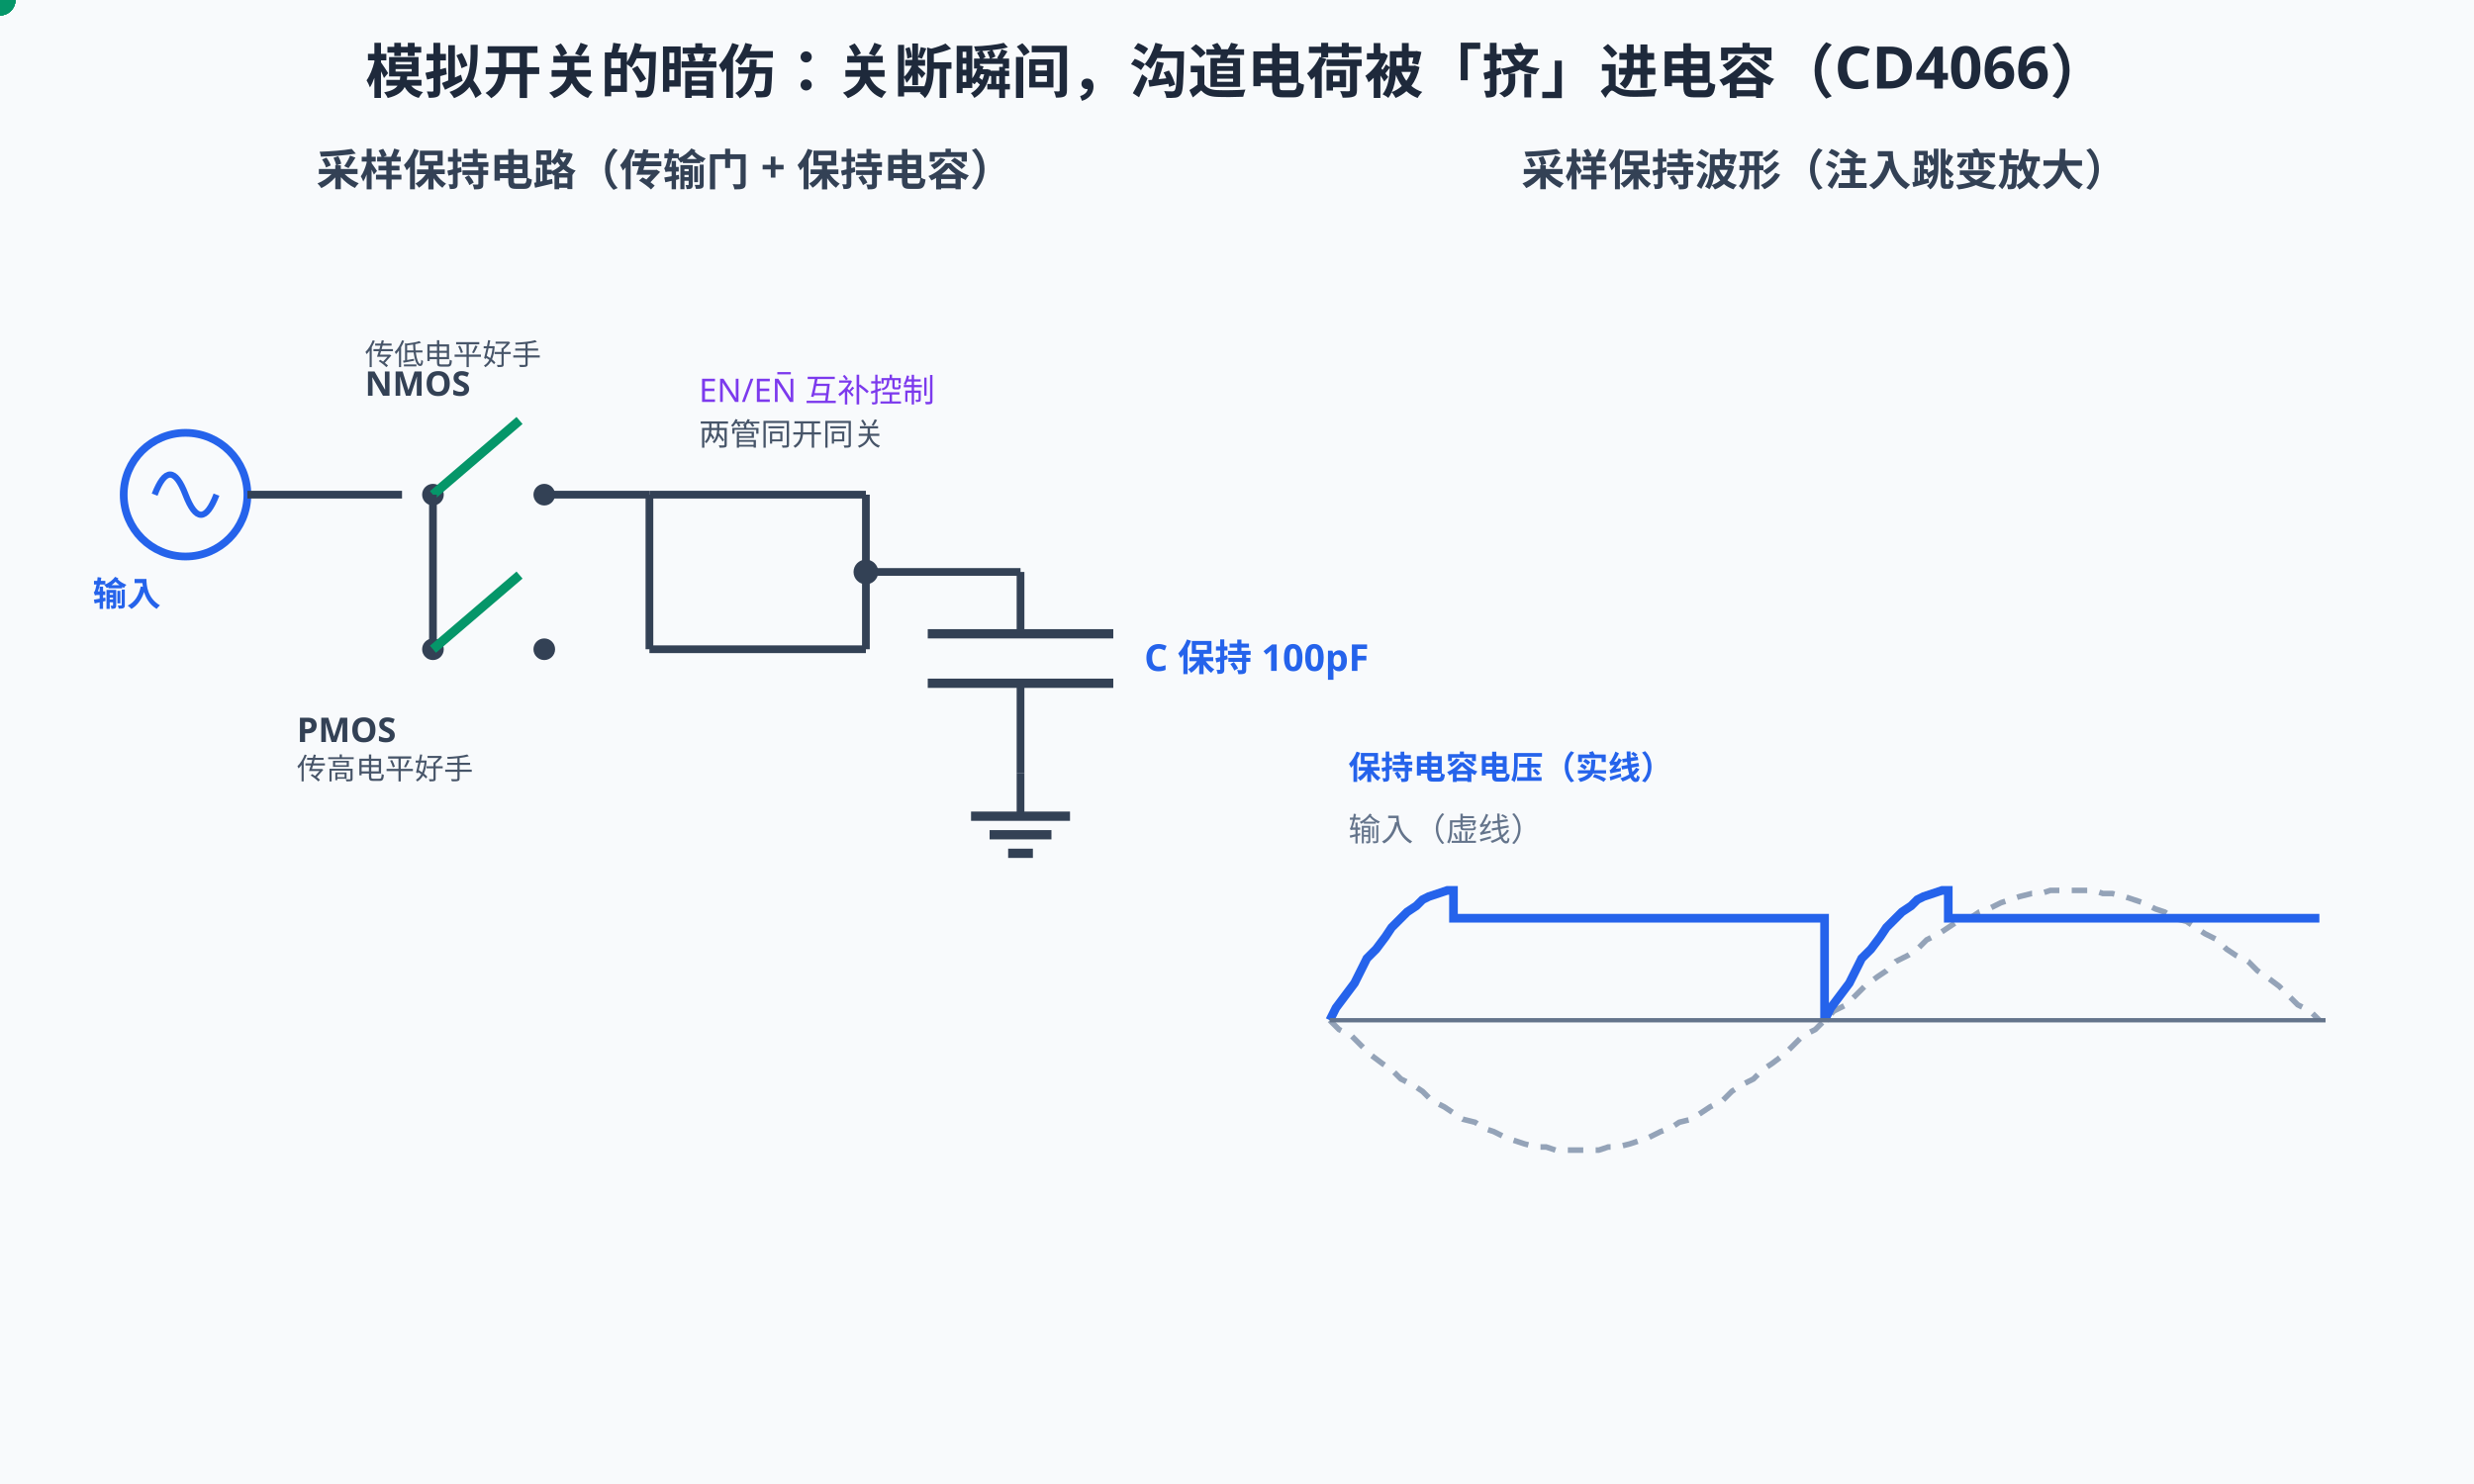
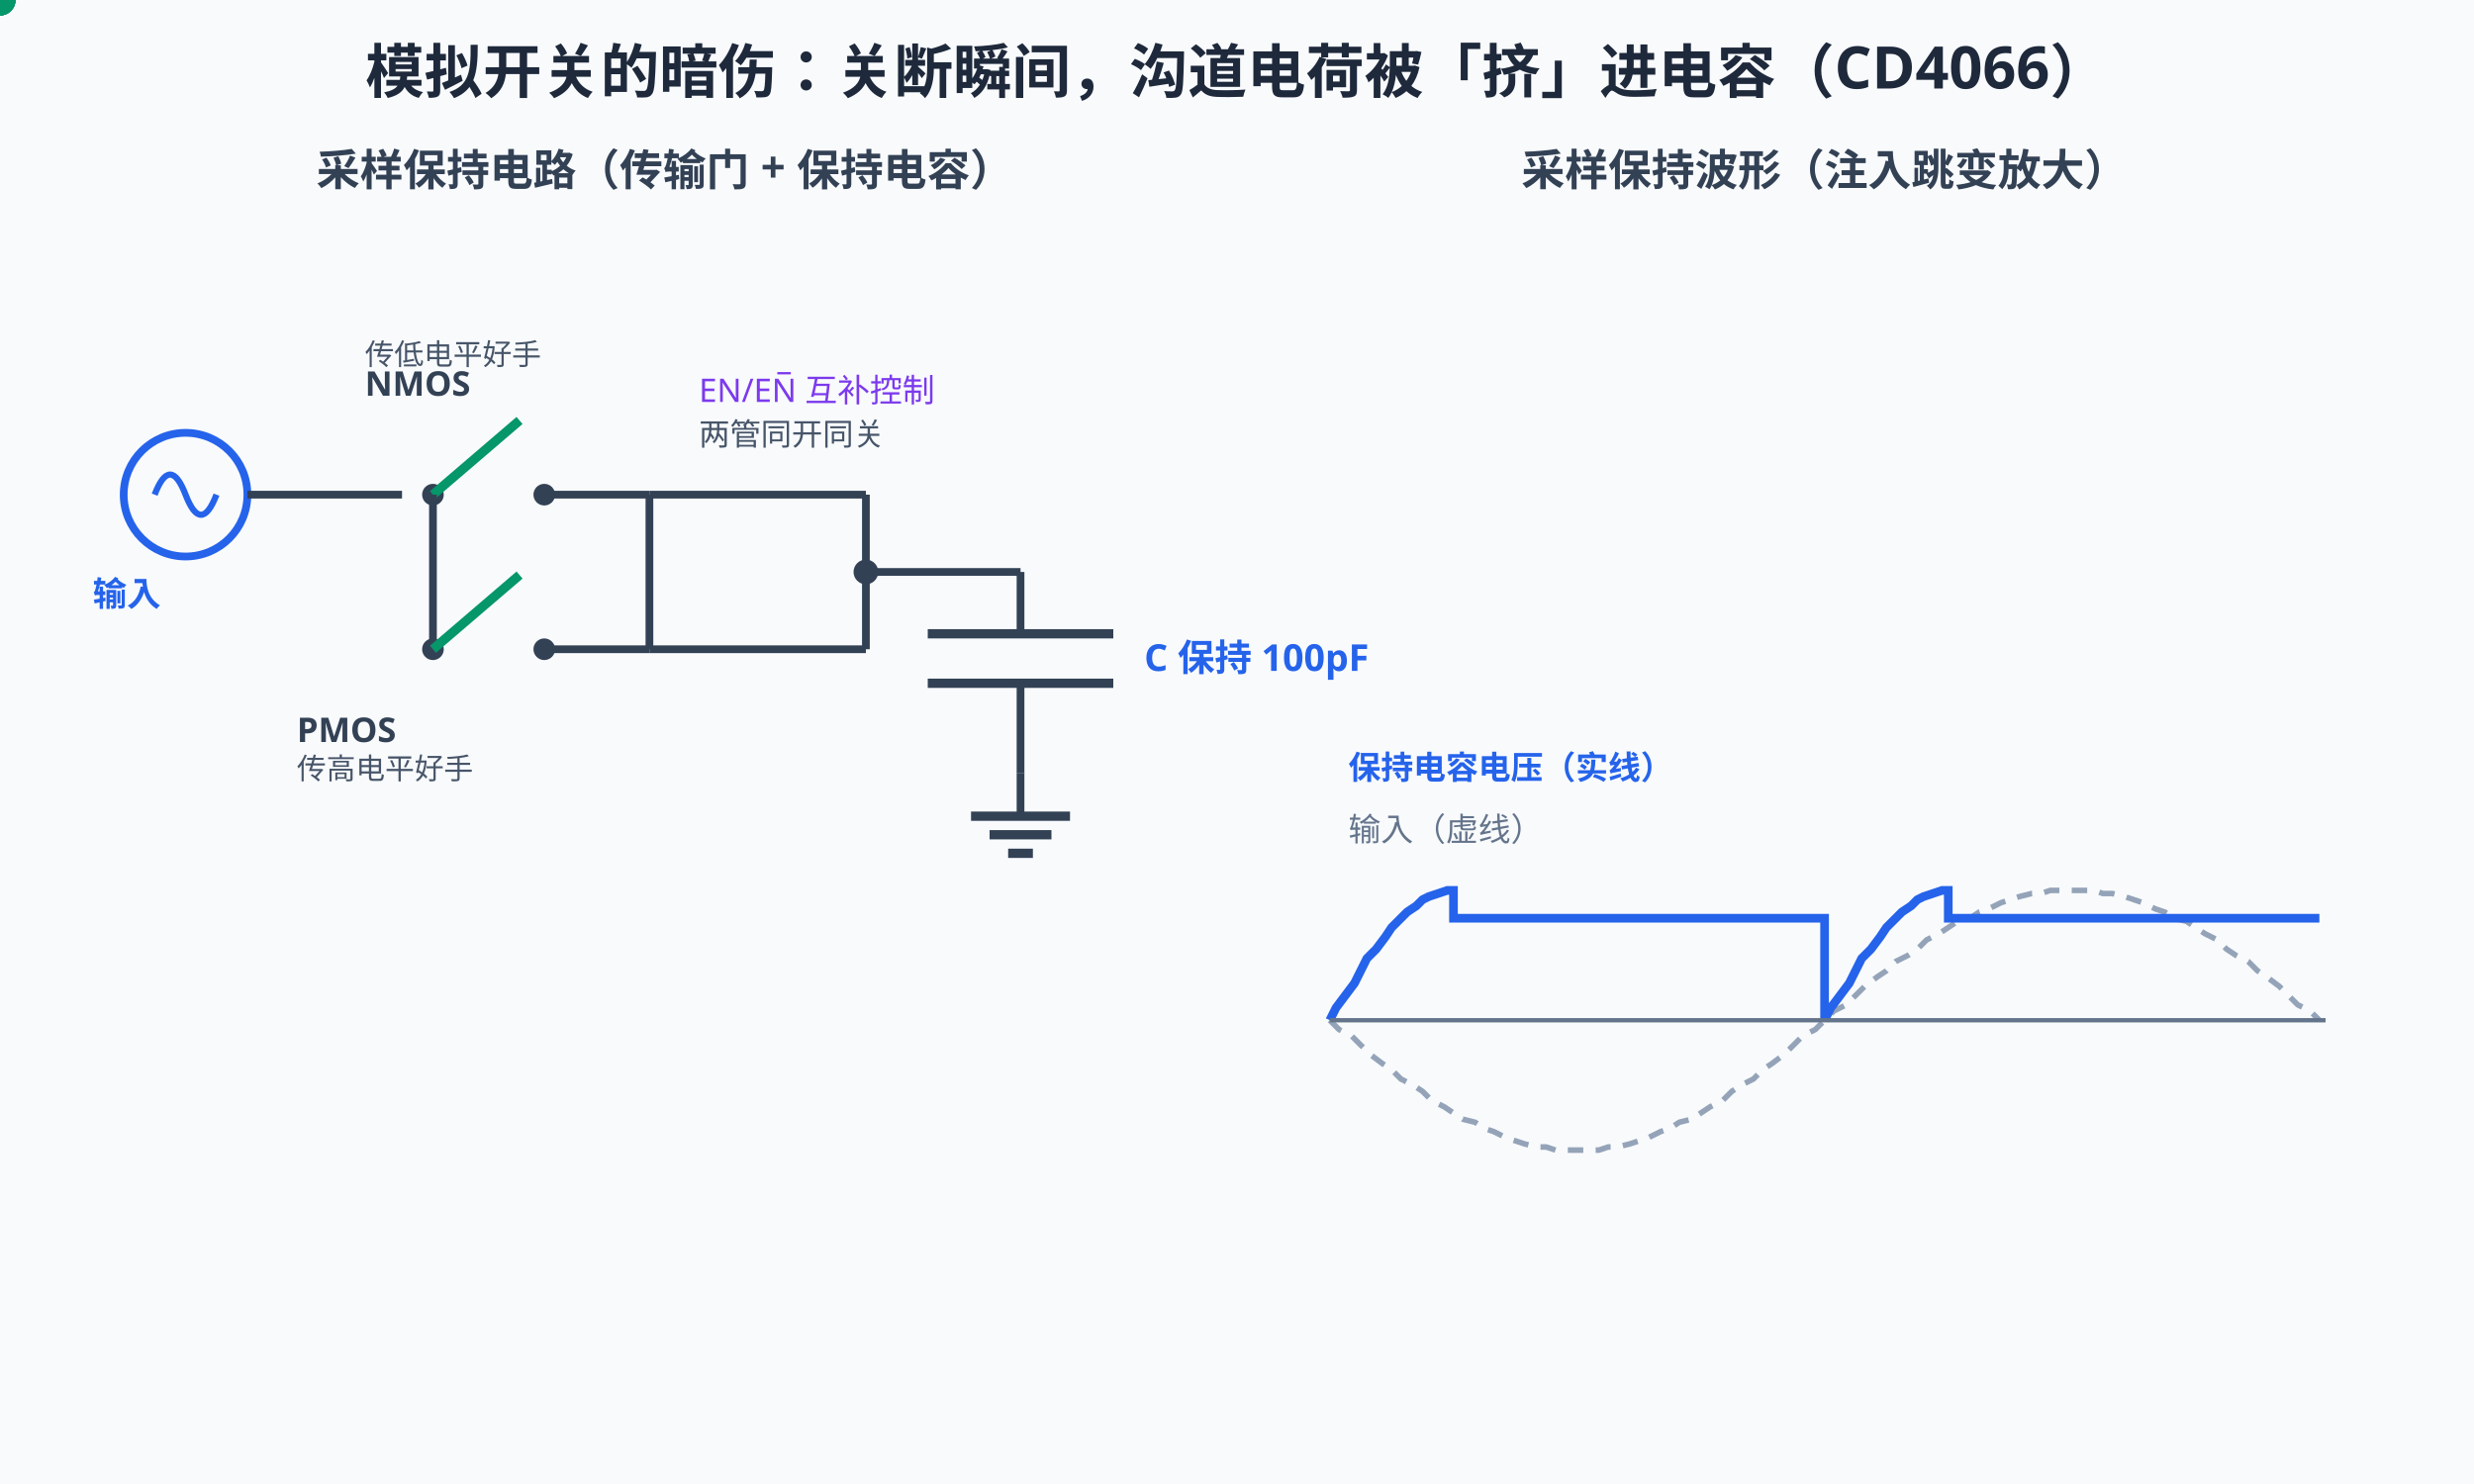
<svg xmlns="http://www.w3.org/2000/svg" width="800" height="480" viewBox="0 0 800 480">
  <rect width="800" height="480" fill="#f8fafc" />
  <style>
text{font-family:"Segoe UI","Microsoft YaHei",sans-serif;}
@media (prefers-color-scheme: dark){
rect[fill="#f8fafc"]{fill:#0f172a}
[fill="#1e293b"]{fill:#f1f5f9}[stroke="#1e293b"]{stroke:#f1f5f9}
[fill="#334155"]{fill:#e2e8f0}[stroke="#334155"]{stroke:#e2e8f0}
[fill="#475569"]{fill:#cbd5e1}[stroke="#475569"]{stroke:#cbd5e1}
[fill="#64748b"]{fill:#94a3b8}[stroke="#64748b"]{stroke:#94a3b8}
[fill="#dbeafe"]{fill:#1e3a8a}[fill="#eff6ff"]{fill:#172554}
[fill="#1d4ed8"]{fill:#60a5fa}[fill="#2563eb"]{fill:#60a5fa}[fill="#3b82f6"]{fill:#60a5fa}
[fill="#ecfdf5"]{fill:#022c22}[fill="#059669"]{fill:#34d399}[fill="#065f46"]{fill:#6ee7b7}[fill="#10b981"]{fill:#34d399}
[fill="#fffbeb"]{fill:#451a03}[fill="#b45309"]{fill:#fcd34d}[fill="#92400e"]{fill:#fcd34d}[fill="#f59e0b"]{fill:#fbbf24}
[fill="#fef2f2"]{fill:#450a0a}[fill="#dc2626"]{fill:#f87171}[fill="#991b1b"]{fill:#fca5a5}
[fill="#cbd5e1"]{fill:#334155}[stroke="#cbd5e1"]{stroke:#475569}
[fill="#ffffff"]{fill:#0f172a}[fill="#94a3b8"]{fill:#64748b}[stroke="#94a3b8"]{stroke:#64748b}
[fill="#7c3aed"]{fill:#a78bfa}[stroke="#7c3aed"]{stroke:#a78bfa}
}
</style>
  <text x="400" y="30" text-anchor="middle" font-size="19" font-weight="bold" fill="#1e293b">模拟开关的暗伤：关断瞬间，沟道电荷被「挤」进电容（CD4066）</text>
  <text x="215" y="60" text-anchor="middle" font-size="14" font-weight="bold" fill="#334155">采样保持电路（传输门 + 保持电容）</text>
  <circle cx="60" cy="160" r="20" fill="none" stroke="#2563eb" stroke-width="2.5" />
  <path d="M50,160 q5,-13 10,0 q5,13 10,0" fill="none" stroke="#2563eb" stroke-width="2" />
  <text x="30" y="196" font-size="11" font-weight="bold" fill="#2563eb">输入</text>
  <line x1="80" y1="160" x2="130" y2="160" stroke="#334155" stroke-width="2.5" />
  <circle cx="140" cy="160" r="3.5" fill="#334155" />
  <line x1="140" y1="160" x2="168" y2="136" stroke="#059669" stroke-width="3">
    <animate attributeName="opacity" values="1;1;0;0" keyTimes="0;0.6;0.64;1" dur="6s" repeatCount="indefinite" />
  </line>
  <circle cx="176" cy="160" r="3.5" fill="#334155" />
  <text x="118" y="128" font-size="11" font-weight="bold" fill="#334155">NMOS</text>
  <text x="118" y="118" font-size="9.5" fill="#475569">传低电平好手</text>
  <line x1="176" y1="160" x2="210" y2="160" stroke="#334155" stroke-width="2.5" />
  <line x1="140" y1="160" x2="140" y2="210" stroke="#334155" stroke-width="2.5" />
  <line x1="210" y1="160" x2="210" y2="210" stroke="#334155" stroke-width="2.5" />
  <circle cx="140" cy="210" r="3.5" fill="#334155" />
  <line x1="140" y1="210" x2="168" y2="186" stroke="#059669" stroke-width="3">
    <animate attributeName="opacity" values="1;1;0;0" keyTimes="0;0.6;0.64;1" dur="6s" repeatCount="indefinite" />
  </line>
  <circle cx="176" cy="210" r="3.5" fill="#334155" />
+   <line x1="176" y1="210" x2="210" y2="210" stroke="#334155" stroke-width="2.5" />
  <text x="96" y="240" font-size="11" font-weight="bold" fill="#334155">PMOS</text>
  <text x="96" y="252" font-size="9.5" fill="#475569">传高电平好手</text>
  <text x="226" y="130" font-size="10.5" fill="#7c3aed">EN/EN̅ 互补控制</text>
  <text x="226" y="144" font-size="10" fill="#475569">两管同开同关</text>
  <line x1="210" y1="160" x2="280" y2="160" stroke="#334155" stroke-width="2.5" />
  <line x1="210" y1="210" x2="280" y2="210" stroke="#334155" stroke-width="2.5" />
  <line x1="280" y1="160" x2="280" y2="210" stroke="#334155" stroke-width="2.5" />
  <circle cx="280" cy="185" r="4" fill="#334155" />
  <line x1="280" y1="185" x2="330" y2="185" stroke="#334155" stroke-width="2.5" />
  <line x1="330" y1="185" x2="330" y2="205" stroke="#334155" stroke-width="2.5" />
  <line x1="300" y1="205" x2="360" y2="205" stroke="#334155" stroke-width="3" />
  <line x1="300" y1="221" x2="360" y2="221" stroke="#334155" stroke-width="3" />
  <line x1="330" y1="221" x2="330" y2="250" stroke="#334155" stroke-width="2.5" />
  <line x1="330" y1="250" x2="330" y2="264" stroke="#334155" stroke-width="2.5" />
  <line x1="314" y1="264" x2="346" y2="264" stroke="#334155" stroke-width="3" />
  <line x1="320" y1="270" x2="340" y2="270" stroke="#334155" stroke-width="3" />
  <line x1="326" y1="276" x2="334" y2="276" stroke="#334155" stroke-width="3" />
  <text x="370" y="217" font-size="12" font-weight="bold" fill="#2563eb">C 保持 100pF</text>
  <g fill="#f59e0b" opacity="0">
    <animate attributeName="opacity" values="0;0;1;1;0;0" keyTimes="0;0.3;0.36;0.6;0.66;1" dur="6s" repeatCount="indefinite" />
    <circle cx="150" cy="172" r="2.6" />
    <circle cx="158" cy="168" r="2.6" />
    <circle cx="163" cy="174" r="2.6" />
    <circle cx="152" cy="222" r="2.6" />
    <circle cx="160" cy="218" r="2.6" />
    <circle cx="165" cy="224" r="2.6" />
  </g>
  <g opacity="0">
    <animate attributeName="opacity" values="0;0;1;1;0;0" keyTimes="0;0.62;0.66;0.9;0.94;1" dur="6s" repeatCount="indefinite" />
    <circle r="4.5" fill="#f59e0b">
      <animateMotion dur="1.6s" begin="-0.50s" repeatCount="indefinite" path="M170,166 H272 V181 H324" />
    </circle>
    <circle r="4.5" fill="#f59e0b">
      <animateMotion dur="1.6s" begin="-0.10s" repeatCount="indefinite" path="M170,166 H272 V181 H324" />
    </circle>
    <circle r="4.5" fill="#f59e0b">
      <animateMotion dur="1.6s" begin="0.30s" repeatCount="indefinite" path="M170,166 H272 V181 H324" />
    </circle>
    <circle r="4.5" fill="#f59e0b">
      <animateMotion dur="1.6s" begin="0.70s" repeatCount="indefinite" path="M170,166 H272 V181 H324" />
    </circle>
    <circle r="4.5" fill="#f59e0b">
      <animateMotion dur="1.6s" begin="-0.50s" repeatCount="indefinite" path="M170,214 H272 V189 H324" />
    </circle>
    <circle r="4.5" fill="#f59e0b">
      <animateMotion dur="1.6s" begin="-0.10s" repeatCount="indefinite" path="M170,214 H272 V189 H324" />
    </circle>
    <circle r="4.5" fill="#f59e0b">
      <animateMotion dur="1.6s" begin="0.30s" repeatCount="indefinite" path="M170,214 H272 V189 H324" />
    </circle>
    <circle r="4.5" fill="#f59e0b">
      <animateMotion dur="1.6s" begin="0.70s" repeatCount="indefinite" path="M170,214 H272 V189 H324" />
    </circle>
  </g>
  <text x="150" y="285" font-size="11.5" font-weight="bold" fill="#b45309" opacity="0">关断瞬间：沟道电子「无家可归」，被挤进 C！
<animate attributeName="opacity" values="0;0;1;1;0;0" keyTimes="0;0.64;0.68;0.9;0.94;1" dur="6s" repeatCount="indefinite" />
  </text>
  <g>
    <animate attributeName="opacity" values="1;1;0;0" keyTimes="0;0.58;0.62;1" dur="6s" repeatCount="indefinite" />
    <circle r="5" fill="#059669">
      <animateMotion dur="3.6s" begin="-0.50s" repeatCount="indefinite" path="M84,156 H126 M184,156 H272 V181 H324" />
    </circle>
    <circle r="5" fill="#059669">
      <animateMotion dur="3.6s" begin="0.10s" repeatCount="indefinite" path="M84,156 H126 M184,156 H272 V181 H324" />
    </circle>
    <circle r="5" fill="#059669">
      <animateMotion dur="3.6s" begin="0.70s" repeatCount="indefinite" path="M84,156 H126 M184,156 H272 V181 H324" />
    </circle>
    <circle r="5" fill="#059669">
      <animateMotion dur="3.6s" begin="1.30s" repeatCount="indefinite" path="M84,156 H126 M184,156 H272 V181 H324" />
    </circle>
    <circle r="5" fill="#059669">
      <animateMotion dur="3.6s" begin="1.90s" repeatCount="indefinite" path="M84,156 H126 M184,156 H272 V181 H324" />
    </circle>
    <circle r="5" fill="#059669">
      <animateMotion dur="3.6s" begin="2.50s" repeatCount="indefinite" path="M84,156 H126 M184,156 H272 V181 H324" />
    </circle>
  </g>
  <text x="590" y="60" text-anchor="middle" font-size="14" font-weight="bold" fill="#334155">采样保持波形（注入跳变放大）</text>
  <path d="M430,330 L433,333 L437,335 L440,338 L443,341 L447,344 L450,346 L453,349 L457,351 L460,353 L463,356 L467,358 L470,360 L473,362 L477,363 L480,365 L483,366 L487,368 L490,369 L493,370 L497,371 L500,371 L503,372 L507,372 L510,372 L513,372 L517,372 L520,371 L523,371 L527,370 L530,369 L533,368 L537,366 L540,365 L543,363 L547,362 L550,360 L553,358 L557,356 L560,353 L563,351 L567,349 L570,346 L573,344 L577,341 L580,338 L583,335 L587,333 L590,330 L593,327 L597,325 L600,322 L603,319 L607,316 L610,314 L613,311 L617,309 L620,307 L623,304 L627,302 L630,300 L633,298 L637,297 L640,295 L643,294 L647,292 L650,291 L653,290 L657,289 L660,289 L663,288 L667,288 L670,288 L673,288 L677,288 L680,289 L683,289 L687,290 L690,291 L693,292 L697,294 L700,295 L703,297 L707,298 L710,300 L713,302 L717,304 L720,307 L723,309 L727,311 L730,314 L733,316 L737,319 L740,322 L743,325 L747,327 L750,330" fill="none" stroke="#94a3b8" stroke-width="1.8" stroke-dasharray="5,4" />
  <text x="436" y="272" font-size="10.5" fill="#64748b">输入（虚线）</text>
  <path d="M430,330 L432,326 L435,322 L438,318 L440,314 L442,310 L445,307 L448,303 L450,300 L452,298 L455,295 L458,293 L460,291 L462,290 L465,289 L468,288 L470,288 L470,297 L590,297 L590,330 L592,326 L595,322 L598,318 L600,314 L602,310 L605,307 L608,303 L610,300 L612,298 L615,295 L618,293 L620,291 L622,290 L625,289 L628,288 L630,288 L630,297 L750,297" fill="none" stroke="#2563eb" stroke-width="2.8" />
  <text x="436" y="252" font-size="10.5" font-weight="bold" fill="#2563eb">保持电容电压（实线）</text>
  <line x1="430" y1="330" x2="752" y2="330" stroke="#64748b" stroke-width="1.4" />
  <line x1="470" y1="284" x2="470" y2="300" stroke="#dc2626" stroke-width="2.5" opacity="0">
    <animate attributeName="opacity" values="0;0;1;1" keyTimes="0;0.64;0.68;1" dur="6s" repeatCount="indefinite" />
  </line>
  <text x="478" y="314" font-size="11" font-weight="bold" fill="#dc2626" opacity="0">电子注入→电压下陷 ΔV≈10mV
<animate attributeName="opacity" values="0;0;1;1" keyTimes="0;0.64;0.68;1" dur="6s" repeatCount="indefinite" />
  </text>
  <text x="400" y="420" text-anchor="middle" font-size="14.5" font-weight="bold" fill="#059669" opacity="0">① 导通：NMOS+PMOS 互补——低走高走全摆幅无损通过（R_ON≈125Ω）<animate attributeName="opacity" values="0;1;1;0;0" keyTimes="0;0.03;0.28;0.32;1" dur="6s" repeatCount="indefinite" />
  </text>
  <text x="400" y="420" text-anchor="middle" font-size="14.5" font-weight="bold" fill="#2563eb" opacity="0">② 跟随期：电容贴着输入走——采样就是把波形「复印」到电容上<animate attributeName="opacity" values="0;0;1;1;0;0" keyTimes="0;0.32;0.36;0.58;0.62;1" dur="6s" repeatCount="indefinite" />
  </text>
  <text x="400" y="420" text-anchor="middle" font-size="14.5" font-weight="bold" fill="#dc2626" opacity="0">③ 关断瞬间：沟道电子 Q≈1pC 涌入 100pF 电容 → 电压下陷 ΔV=Q/C≈10mV！<animate attributeName="opacity" values="0;0;1;1" keyTimes="0;0.62;0.66;1" dur="6s" repeatCount="indefinite" />
  </text>
  <g opacity="0">
    <animate attributeName="opacity" values="0;0;1;1" keyTimes="0;0.7;0.75;1" dur="6s" repeatCount="indefinite" />
    <rect x="30" y="434" width="740" height="34" rx="8" fill="#ecfdf5" stroke="#059669" stroke-width="1.5" />
    <text x="400" y="456" text-anchor="middle" font-size="13.5" font-weight="bold" fill="#059669">12 位 ADC 的 1 LSB@3.3V 仅 0.8mV——10mV 注入误差=12 LSB！对策：加大保持电容/低注入开关/差分抵消</text>
  </g>
</svg>
